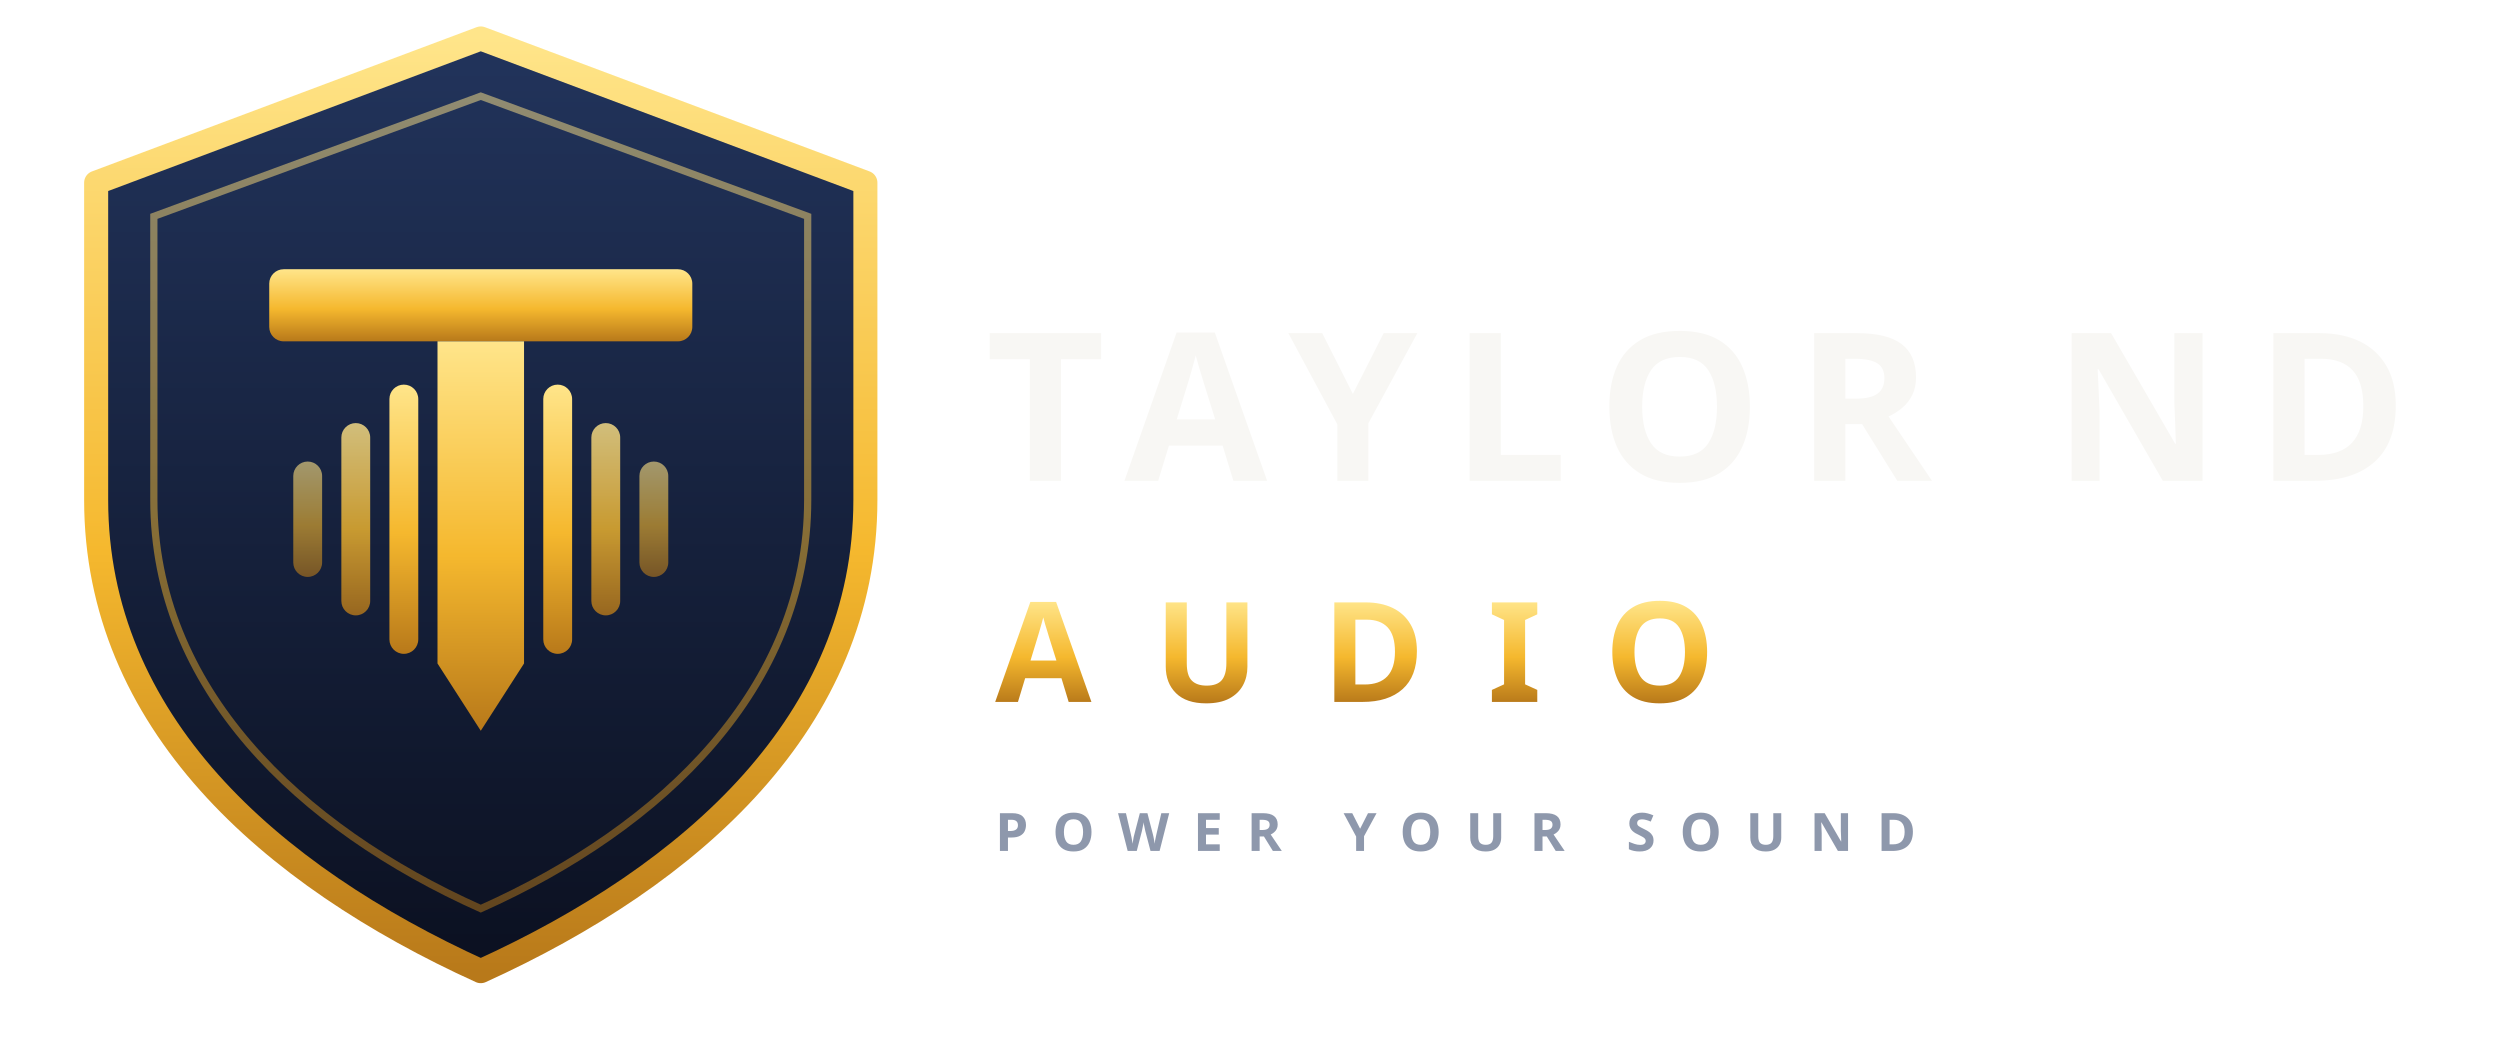
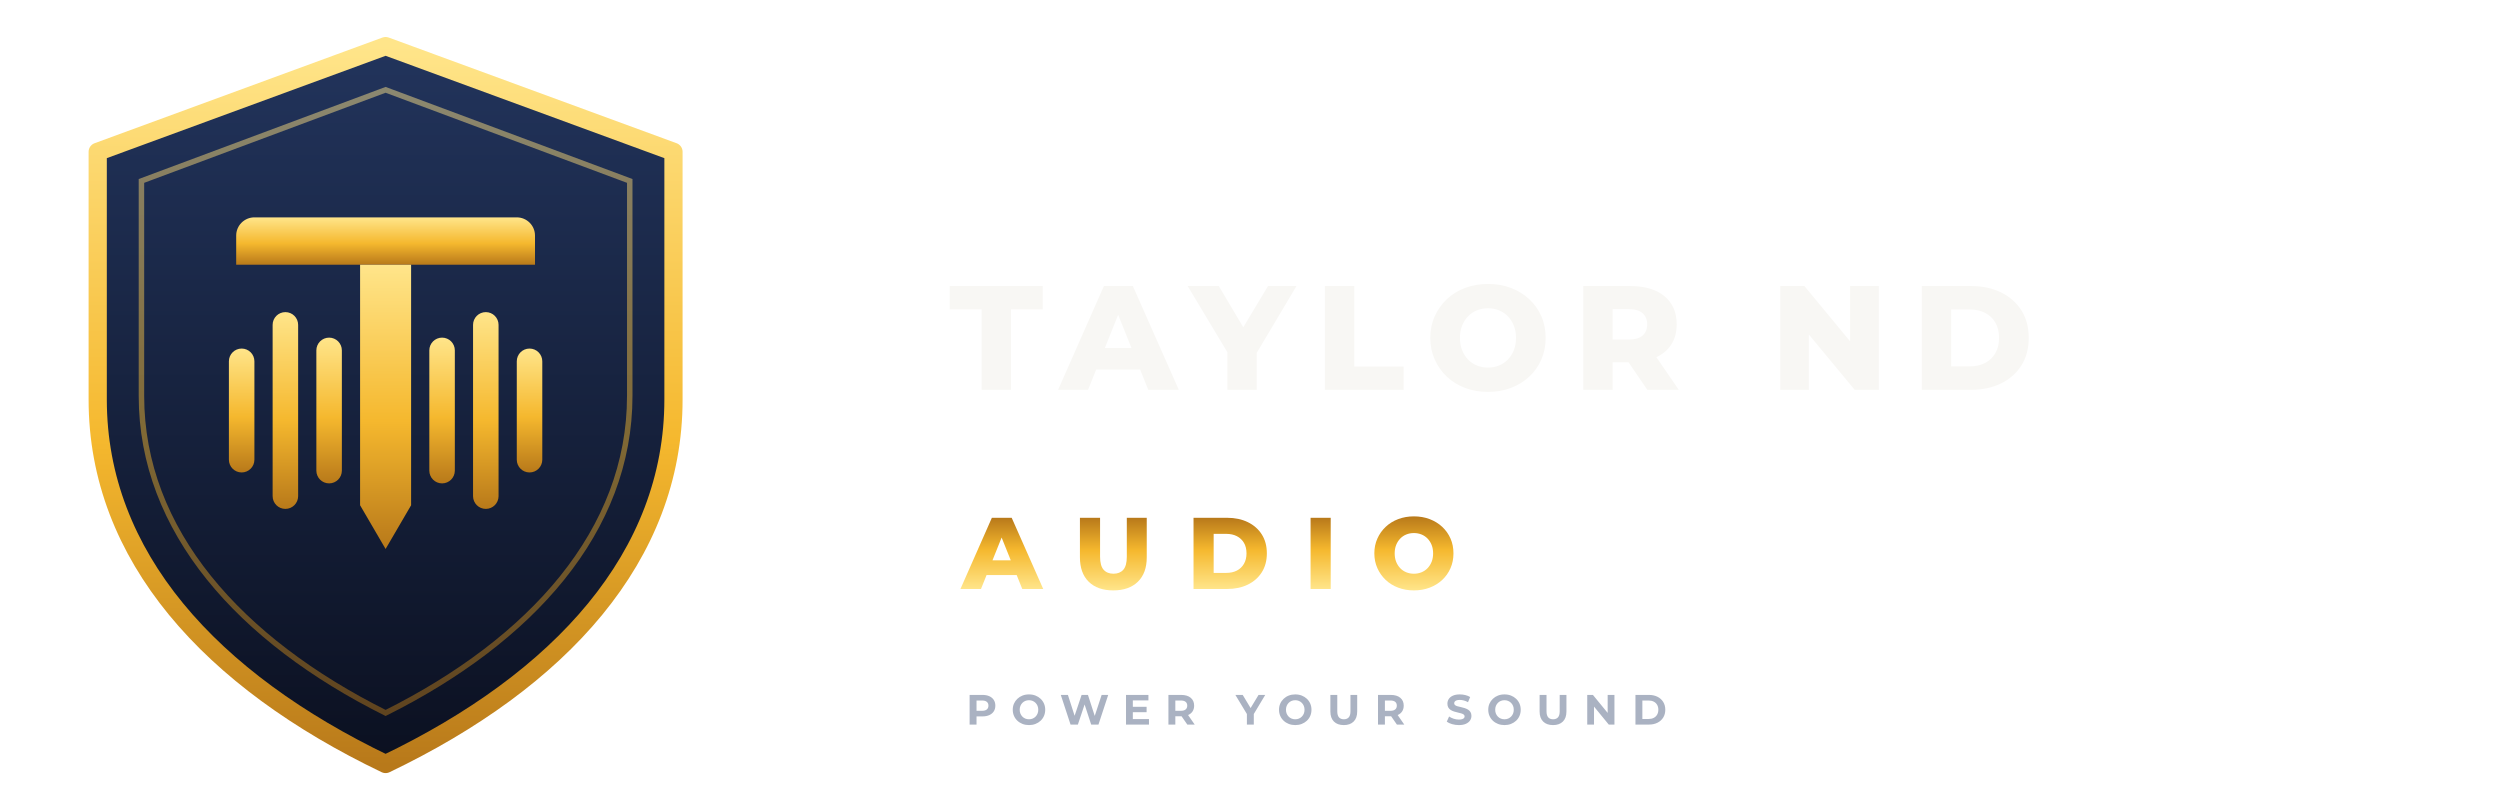
- <svg xmlns="http://www.w3.org/2000/svg" viewBox="0 0 520 220" role="img" aria-label="Taylor ND Audio — Power Your Sound">
+ <svg xmlns="http://www.w3.org/2000/svg" aria-label="Taylor ND Audio — Power Your Sound" viewBox="0 0 590 190">
  <defs>
-     <linearGradient id="g" x1="0" y1="0" x2="0" y2="1">
-       <stop offset="0" stop-color="#FFE58A" />
-       <stop offset=".55" stop-color="#F5B82E" />
-       <stop offset="1" stop-color="#B8791A" />
-     </linearGradient>
-     <linearGradient id="n" x1="0" y1="0" x2="0" y2="1">
-       <stop offset="0" stop-color="#22345C" />
-       <stop offset="1" stop-color="#0B1020" />
+     <linearGradient id="b" x1="0" x2="0" y1="0" y2="1">
+       <stop stop-color="#ffe58a" />
+       <stop offset=".55" stop-color="#f5b82e" />
+       <stop offset="1" stop-color="#b8791a" />
    </linearGradient>
  </defs>
-   <g transform="translate(0 0)">
-     <path d="M100 8 L180 38 V104 C180 150 144 182 100 202 C56 182 20 150 20 104 V38 Z" fill="url(#n)" stroke="url(#g)" stroke-width="5" stroke-linejoin="round" />
-     <path d="M100 20 L168 45 V104 C168 143 138 172 100 189 C62 172 32 143 32 104 V45 Z" fill="none" stroke="url(#g)" stroke-width="1.5" opacity=".5" />
-     <rect x="56" y="56" width="88" height="15" rx="3" fill="url(#g)" />
-     <path d="M91 71 H109 V138 L100 152 L91 138 Z" fill="url(#g)" />
-     <g fill="url(#g)">
-       <rect x="81" y="80" width="6" height="56" rx="3" />
-       <rect x="71" y="88" width="6" height="40" rx="3" fill-opacity=".8" />
-       <rect x="61" y="96" width="6" height="24" rx="3" fill-opacity=".6" />
-       <rect x="113" y="80" width="6" height="56" rx="3" />
-       <rect x="123" y="88" width="6" height="40" rx="3" fill-opacity=".8" />
-       <rect x="133" y="96" width="6" height="24" rx="3" fill-opacity=".6" />
+   <g transform="matrix(.86 0 0 .86 5 4)">
+     <defs>
+       <linearGradient id="a" x1="0" x2="0" y1="0" y2="1">
+         <stop offset="0" stop-color="#22345c" />
+         <stop offset="1" stop-color="#0b1020" />
+       </linearGradient>
+     </defs>
+     <path d="m100 8 79 29v68c0 43-31 77-79 100-48-23-79-57-79-100V37z" style="fill:url(#a);stroke:url(#b);stroke-width:5;stroke-linejoin:round" />
+     <path d="m100 20 67 25v59c0 37-27 67-67 87-40-20-67-50-67-87V45z" style="fill:none;stroke:url(#b);stroke-width:1.5;opacity:.48" />
+     <path d="M64 55h72a5 5 0 0 1 5 5v8H59v-8a5 5 0 0 1 5-5" style="fill:url(#b)" />
+     <path d="M93 68h14v66l-7 12-7-12z" style="fill:url(#b)" />
+     <g style="fill:url(#b)">
+       <rect width="7" height="34" x="57" y="91" class="bar bar-a" rx="3.5" />
+       <rect width="7" height="54" x="69" y="81" class="bar bar-b" rx="3.5" />
+       <rect width="7" height="40" x="81" y="88" class="bar bar-c" rx="3.5" />
+       <rect width="7" height="40" x="112" y="88" class="bar bar-c" rx="3.5" />
+       <rect width="7" height="54" x="124" y="81" class="bar bar-b" rx="3.5" />
+       <rect width="7" height="34" x="136" y="91" class="bar bar-a" rx="3.5" />
    </g>
  </g>
-   <g font-family="Be Vietnam Pro, Segoe UI, sans-serif" font-weight="800">
-     <text x="205" y="100" fill="#F8F7F4" font-size="43" letter-spacing="7">TAYLOR ND</text>
-     <text x="207" y="146" fill="url(#g)" font-size="29" letter-spacing="13">AUDIO</text>
-     <text x="207" y="177" fill="#8E98AC" font-size="11" letter-spacing="5">POWER YOUR SOUND</text>
+   <path fill="#f8f7f4" d="M231.665 92V72.995h-7.525V67.5h21.945v5.495h-7.49V92Zm18.045 0 10.815-24.5h6.825L278.2 92h-7.21l-8.47-21.105h2.73L256.78 92Zm5.915-4.795 1.785-5.075h11.97l1.785 5.075ZM289.662 92V81.64l1.61 4.165-10.99-18.305h7.35l7.875 13.265h-4.2l7.945-13.265h6.72l-10.885 18.305 1.505-4.165V92Zm23.012 0V67.5h6.93v19.005h11.655V92Zm38.487.49q-2.905 0-5.407-.945t-4.323-2.677-2.852-4.06-1.033-5.058q0-2.765 1.033-5.075t2.852-4.043 4.323-2.677 5.407-.945q2.94 0 5.425.945t4.323 2.66 2.852 4.025 1.015 5.11q0 2.765-1.015 5.093t-2.852 4.042-4.323 2.66-5.425.945m0-5.74q1.4 0 2.608-.49 1.207-.49 2.1-1.418.892-.927 1.4-2.204t.507-2.888-.507-2.888q-.508-1.277-1.4-2.204-.893-.928-2.1-1.418t-2.608-.49-2.607.49q-1.208.49-2.1 1.418t-1.4 2.204-.508 2.888.508 2.888 1.4 2.204 2.1 1.418q1.207.49 2.607.49M373.652 92V67.5h10.92q5.39 0 8.26 2.415t2.87 6.615q0 2.835-1.313 4.83t-3.762 3.063-5.81 1.067h-7.35l3.115-2.94V92Zm15.12 0-6.09-8.925h7.385L396.192 92Zm-8.19-8.645-3.115-3.22h6.93q2.17 0 3.255-.945t1.085-2.66q0-1.645-1.085-2.608-1.085-.962-3.255-.962h-6.93l3.115-3.185ZM420.137 92V67.5h5.704l13.476 16.31h-2.695V67.5h6.79V92h-5.705l-13.51-16.31h2.695V92Zm33.409 0V67.5h11.585q4.025 0 7.105 1.505t4.813 4.235 1.732 6.51q0 3.745-1.732 6.493-1.733 2.747-4.813 4.252T465.131 92Zm6.93-5.53h4.305q2.135 0 3.693-.805 1.557-.805 2.432-2.328t.875-3.587q0-2.135-.875-3.623-.875-1.487-2.432-2.292-1.558-.805-3.693-.805h-4.305Z" />
+   <g fill="url(#b)" transform="matrix(.024 0 0 -.024 227 139)">
+     <path d="m-14 0 309 700h195L800 0H594L352 603h78L188 0Zm169 137 51 145h342l51-145Z" />
+     <path d="M1489-14q-155 0-241.5 85T1161 311v389h198V317q0-89 35-128t97-39 96.5 39 34.5 128v383h196V311q0-155-87.5-240T1489-14" />
+     <path d="M2278 0v700h331q115 0 203-43t137.5-121 49.5-186q0-107-49.5-185.5T2812 43 2609 0Zm198 158h123q61 0 105.5 23t69.5 66.5 25 102.5q0 61-25 103.5t-69.5 65.5-105.5 23h-123Z" />
+     <path d="M3429 0v700h198V0Z" />
+     <path d="M4445-14q-83 0-154.5 27T4167 89.5t-81.5 116T4056 350q0 79 29.5 145t81.5 115.5 123.5 76.5 154.5 27q84 0 155-27t123.5-76 81.5-115 29-146q0-79-29-145.5T4723.5 89 4600 13t-155-27m0 164q40 0 74.5 14t60 40.5 40 63T4634 350t-14.5 82.5-40 63-60 40.5-74.5 14-74.5-14-60-40.5-40-63T4256 350t14.5-82.5 40-63 60-40.5 74.5-14" />
  </g>
+   <path fill="#aab2c2" d="M228.83 171v-7h3.03q.94 0 1.62.305t1.05.875.37 1.35q0 .79-.37 1.355t-1.05.875-1.62.31h-2.14l.74-.73V171Zm1.63-2.48-.74-.77h2.05q.74 0 1.12-.32t.38-.9-.38-.895-1.12-.315h-2.05l.74-.77Zm12.39 2.6q-.83 0-1.53-.27t-1.22-.76-.805-1.15-.285-1.44q0-.79.285-1.44t.805-1.145 1.215-.765 1.525-.27 1.525.27 1.215.76.805 1.145.285 1.445q0 .78-.285 1.445t-.805 1.15-1.215.755-1.515.27m-.01-1.37q.47 0 .865-.165t.695-.47.465-.71.165-.905-.165-.905-.465-.71-.695-.47-.865-.165-.87.165-.695.47-.46.71-.165.905.165.905.46.71.695.47.87.165m9.808 1.25-2.3-7h1.68l1.99 6.2h-.84l2.08-6.2h1.5l2 6.2h-.81l2.04-6.2h1.55l-2.3 7h-1.72l-1.78-5.44h.46l-1.82 5.44Zm13.09 0v-7h5.29v1.3h-3.68v4.4h3.81v1.3Zm1.49-2.92v-1.27h3.37v1.27Zm8.52 2.92v-7h2.99q1.46 0 2.27.675t.81 1.855q0 .79-.37 1.355t-1.05.86-1.62.295h-2.14l.74-.7V171Zm4.46 0-1.76-2.54h1.74l1.76 2.54Zm-2.83-2.48-.74-.77h2.05q.74 0 1.12-.32t.38-.9-.38-.895-1.12-.315h-2.05l.74-.77Zm16.89 2.48v-2.86l.37.98-3.09-5.12h1.73l2.36 3.92h-.99l2.37-3.92h1.58l-3.07 5.12.37-.98V171Zm11.42.12q-.83 0-1.53-.27t-1.22-.76-.805-1.15-.285-1.44q0-.79.285-1.44t.805-1.145 1.215-.765 1.525-.27 1.525.27 1.215.76.805 1.145.285 1.445q0 .78-.285 1.445t-.805 1.15-1.215.755-1.515.27m-.01-1.37q.47 0 .865-.165t.695-.47.465-.71.165-.905-.165-.905-.465-.71-.695-.47-.865-.165-.87.165-.695.47-.46.71-.165.905.165.905.46.71.695.47.87.165m11.46 1.37q-1.49 0-2.33-.83t-.84-2.38V164h1.63v3.87q0 .99.41 1.435t1.14.445q.74 0 1.15-.445t.41-1.435V164h1.59v3.91q0 1.55-.84 2.38t-2.32.83m8.07-.12v-7h2.99q1.46 0 2.27.675t.81 1.855q0 .79-.37 1.355t-1.05.86-1.62.295h-2.14l.74-.7V171Zm4.46 0-1.76-2.54h1.74l1.76 2.54Zm-2.83-2.48-.74-.77h2.05q.74 0 1.12-.32t.38-.9-.38-.895-1.12-.315h-2.05l.74-.77Zm17.46 2.6q-.84 0-1.615-.225t-1.245-.585l.55-1.22q.44.32 1.06.525t1.25.205q.48 0 .775-.1t.435-.265.14-.385q0-.28-.22-.445t-.585-.27-.795-.2-.865-.23-.8-.36-.58-.59-.215-.915q0-.6.32-1.095t.975-.79 1.645-.295q.66 0 1.305.16t1.125.46l-.51 1.22q-.47-.27-.97-.405t-.96-.135q-.48 0-.77.105t-.425.285-.135.4q0 .28.22.45t.58.265.8.19.87.235.79.355.585.58.225.905q0 .59-.325 1.08t-.985.79-1.65.3m10.77 0q-.83 0-1.53-.27t-1.22-.76-.805-1.15-.285-1.44q0-.79.285-1.44t.805-1.145 1.215-.765 1.525-.27 1.525.27 1.215.76.805 1.145.285 1.445q0 .78-.285 1.445t-.805 1.15-1.215.755-1.515.27m-.01-1.37q.47 0 .865-.165t.695-.47.465-.71.165-.905-.165-.905-.465-.71-.695-.47-.865-.165-.87.165-.695.47-.46.71-.165.905.165.905.46.71.695.47.87.165m11.46 1.37q-1.49 0-2.33-.83t-.84-2.38V164h1.63v3.87q0 .99.41 1.435t1.14.445q.74 0 1.15-.445t.41-1.435V164h1.59v3.91q0 1.55-.84 2.38t-2.32.83m8.07-.12v-7h1.34l4.13 5.04h-.65V164h1.6v7h-1.34l-4.13-5.04h.65V171Zm11.38 0v-7h3.18q1.14 0 2.01.435t1.36 1.22.49 1.845-.49 1.845-1.36 1.22-2.01.435Zm1.63-1.32h1.47q.7 0 1.215-.265t.8-.76.285-1.155q0-.67-.285-1.16t-.8-.755-1.215-.265h-1.47Z" />
</svg>
